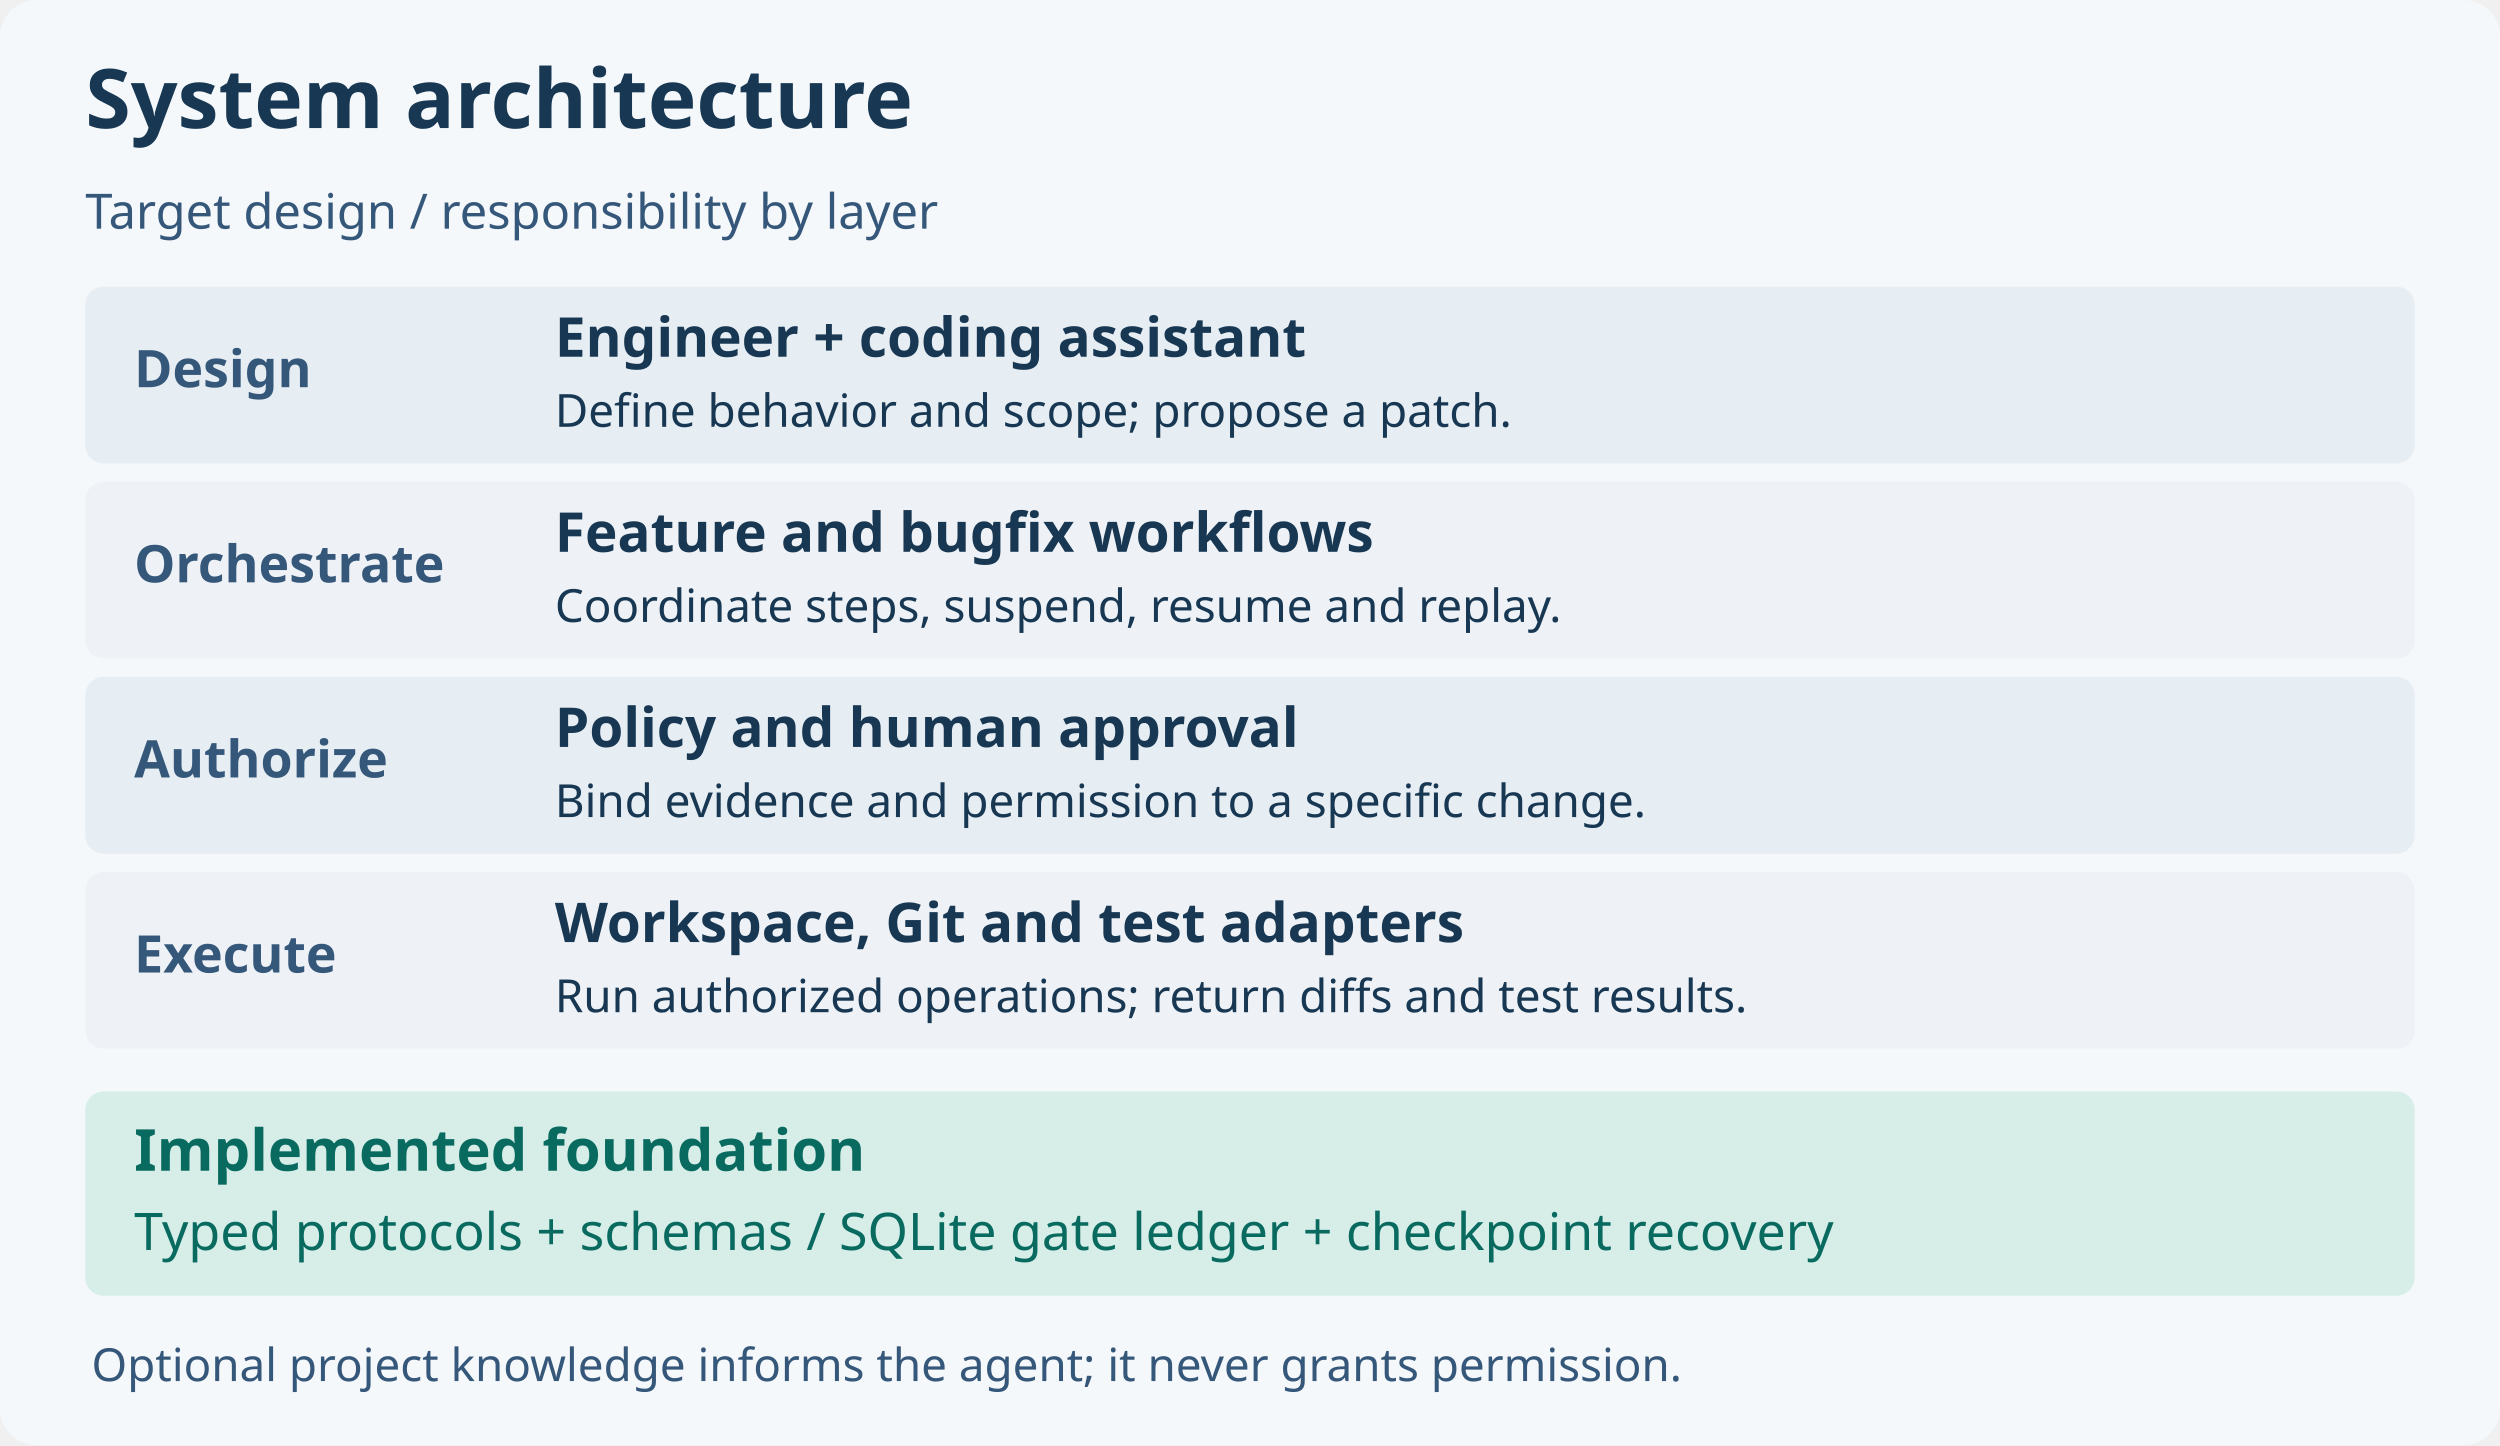
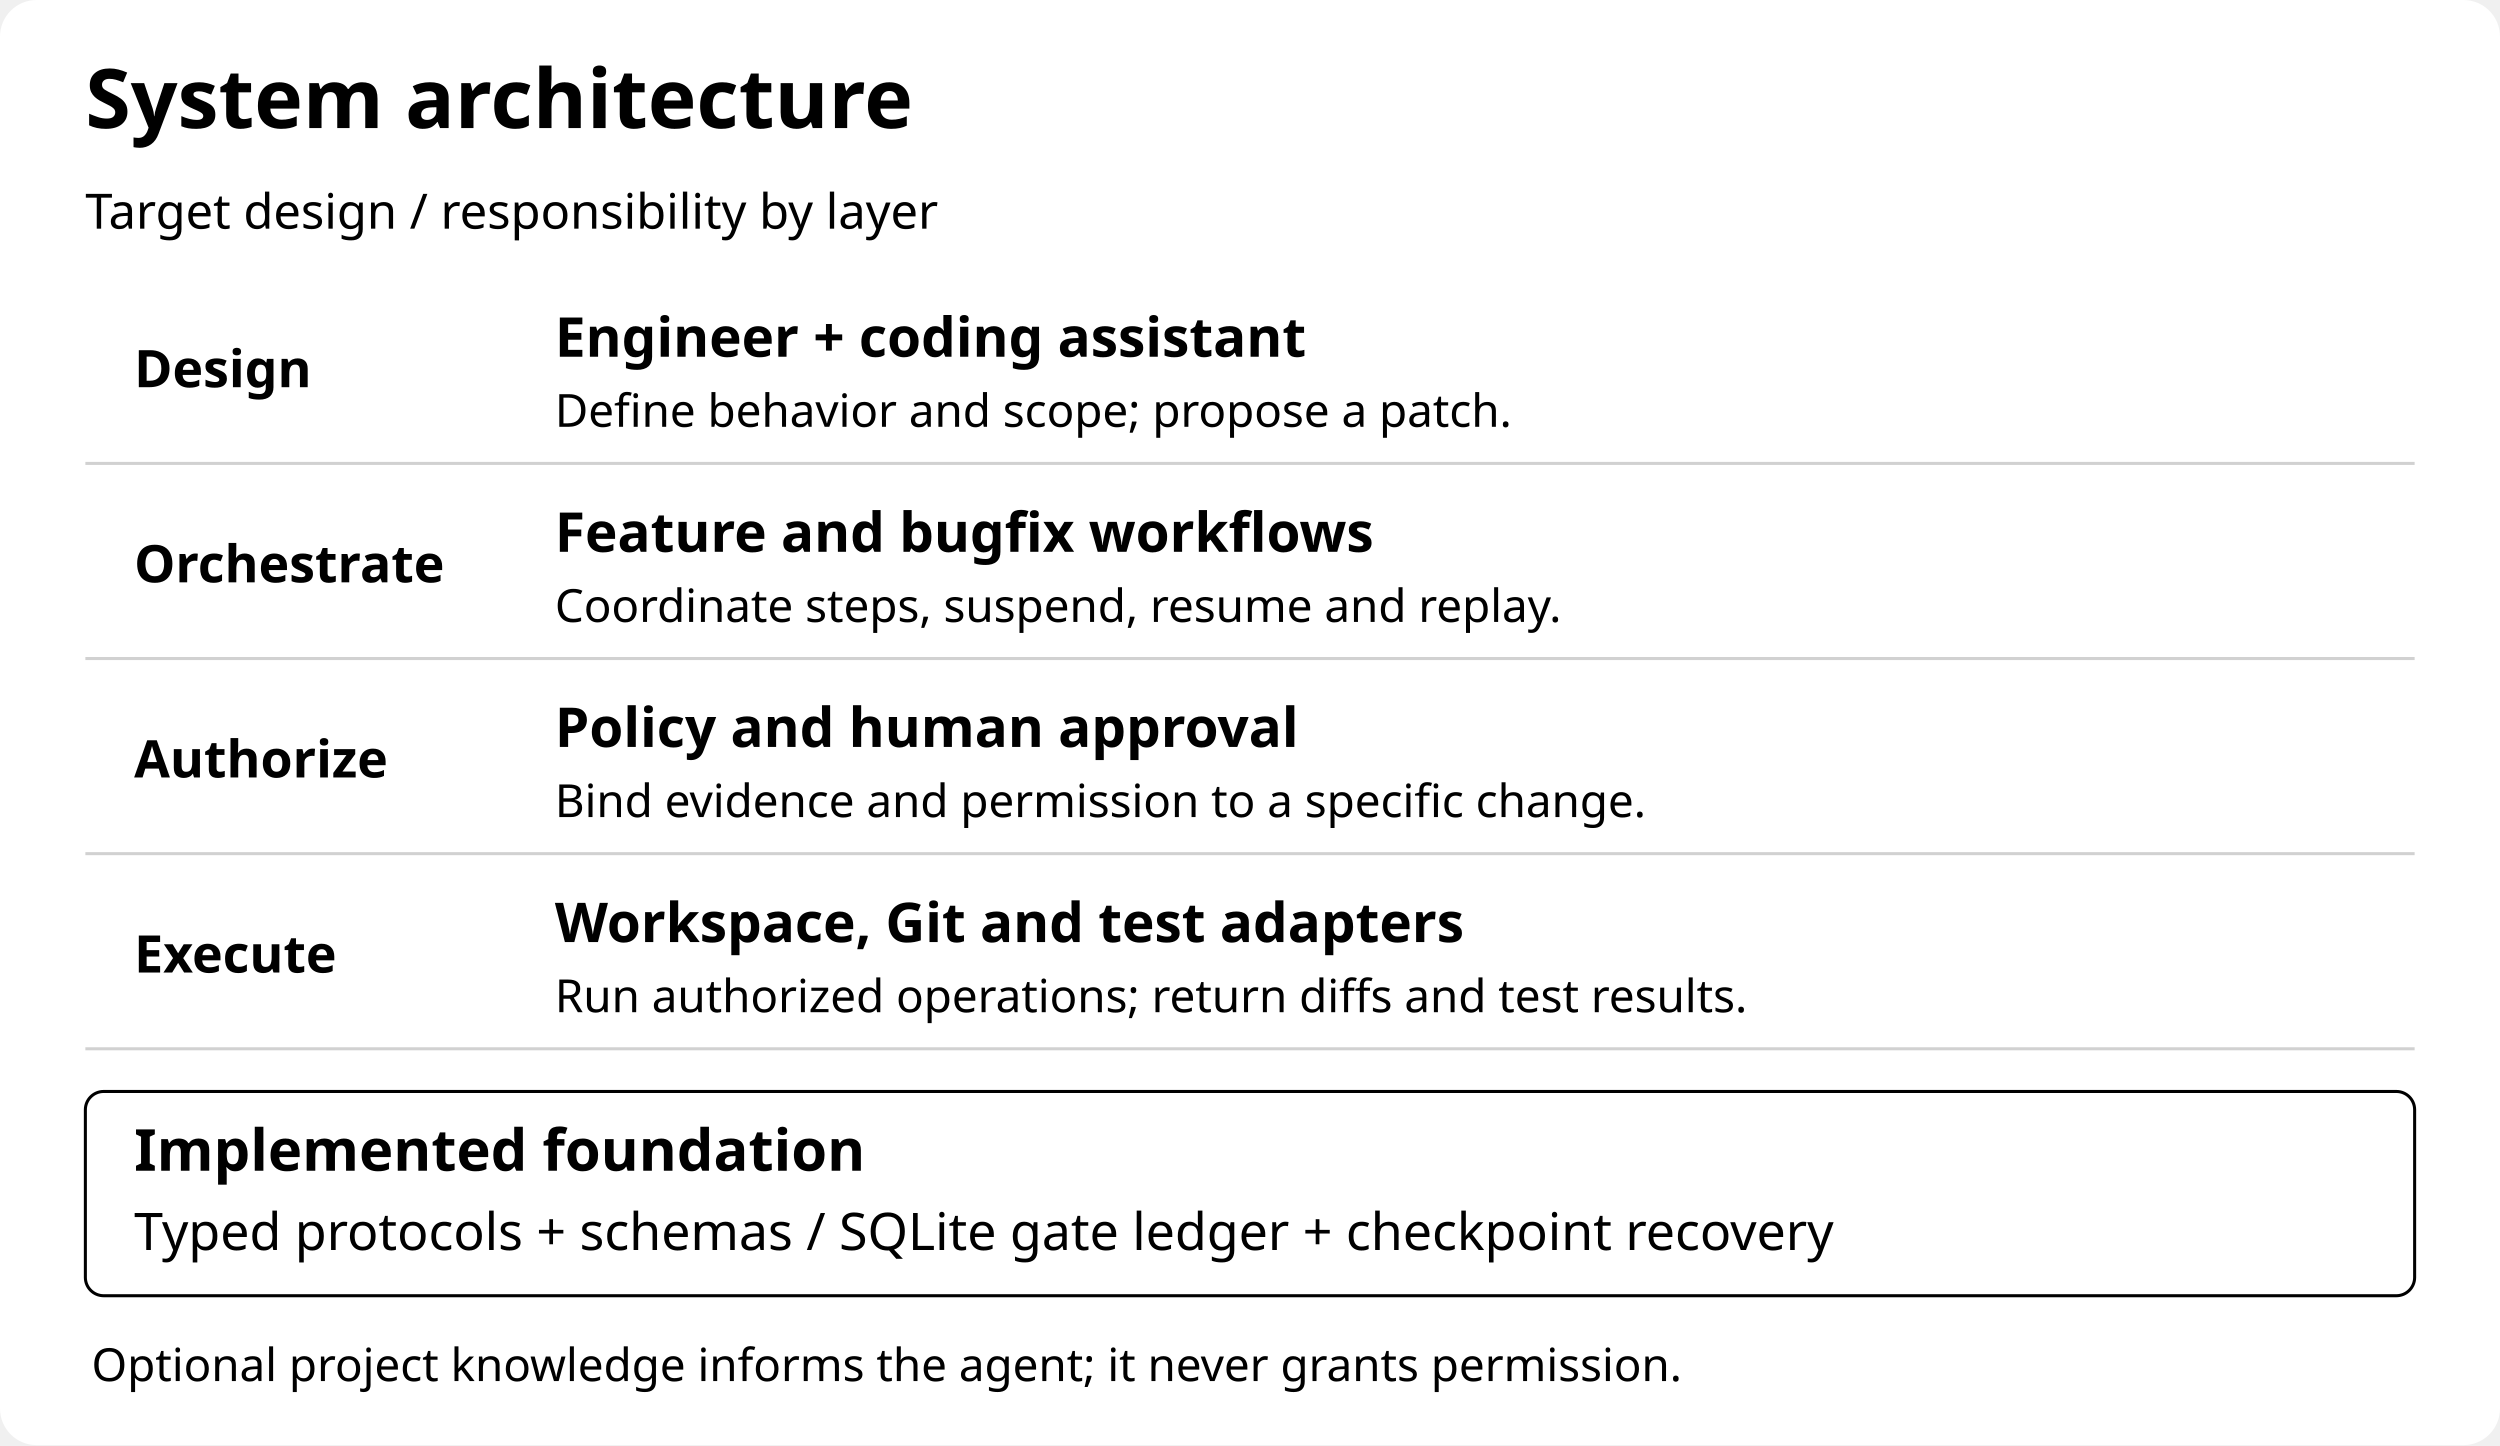
<svg xmlns="http://www.w3.org/2000/svg" viewBox="0 0 820 474" width="820" height="474" role="img" aria-labelledby="title" xml:lang="en">
-   <rect width="820" height="474" rx="12" fill="#f5f8fb" />
+   <rect width="820" height="474" rx="12" fill="#fff" />
  <g font-family="system-ui, PingFang SC, Microsoft YaHei, sans-serif">
-     <text x="28" y="42" font-size="27" font-weight="700" fill="#173752">System architecture</text>
-     <text x="28" y="75" font-size="16" font-weight="400" fill="#35577a">Target design  /  responsibility by layer</text>
-     <rect x="28" y="94" width="764" height="58" rx="6" fill="#e6edf3" />
-     <text x="44" y="127" font-size="17" font-weight="650" fill="#35577a">Design</text>
-     <text x="182" y="117" font-size="18" font-weight="650" fill="#173752">Engineer + coding assistant</text>
-     <text x="182" y="140" font-size="15" font-weight="400" fill="#173752">Define behavior and scope; propose a patch.</text>
-     <rect x="28" y="158" width="764" height="58" rx="6" fill="#eef2f6" />
-     <text x="44" y="191" font-size="17" font-weight="650" fill="#35577a">Orchestrate</text>
-     <text x="182" y="181" font-size="18" font-weight="650" fill="#173752">Feature and bugfix workflows</text>
-     <text x="182" y="204" font-size="15" font-weight="400" fill="#173752">Coordinate steps, suspend, resume and replay.</text>
-     <rect x="28" y="222" width="764" height="58" rx="6" fill="#e6edf3" />
-     <text x="44" y="255" font-size="17" font-weight="650" fill="#35577a">Authorize</text>
-     <text x="182" y="245" font-size="18" font-weight="650" fill="#173752">Policy and human approval</text>
-     <text x="182" y="268" font-size="15" font-weight="400" fill="#173752">Bind evidence and permission to a specific change.</text>
-     <rect x="28" y="286" width="764" height="58" rx="6" fill="#eef2f6" />
-     <text x="44" y="319" font-size="17" font-weight="650" fill="#35577a">Execute</text>
-     <text x="182" y="309" font-size="18" font-weight="650" fill="#173752">Workspace, Git and test adapters</text>
-     <text x="182" y="332" font-size="15" font-weight="400" fill="#173752">Run authorized operations; return diffs and test results.</text>
-     <rect x="28" y="358" width="764" height="67" rx="6" fill="#d7eee8" />
-     <text x="44" y="384" font-size="19" font-weight="700" fill="#096a60">Implemented foundation</text>
-     <text x="44" y="410" font-size="17" font-weight="400" fill="#096a60">Typed protocols + schemas     /     SQLite gate ledger + checkpoint recovery</text>
-     <text x="30" y="453" font-size="15" font-weight="400" fill="#35577a">Optional project knowledge informs the agent; it never grants permission.</text>
+     <text x="28" y="42" font-size="27" font-weight="700" fill="#000">System architecture</text>
+     <text x="28" y="75" font-size="16" font-weight="400" fill="#000">Target design  /  responsibility by layer</text>
+     <path d="M28 152H792" stroke="#000" stroke-opacity=".18" />
+     <text x="44" y="127" font-size="17" font-weight="650" fill="#000">Design</text>
+     <text x="182" y="117" font-size="18" font-weight="650" fill="#000">Engineer + coding assistant</text>
+     <text x="182" y="140" font-size="15" font-weight="400" fill="#000">Define behavior and scope; propose a patch.</text>
+     <path d="M28 216H792" stroke="#000" stroke-opacity=".18" />
+     <text x="44" y="191" font-size="17" font-weight="650" fill="#000">Orchestrate</text>
+     <text x="182" y="181" font-size="18" font-weight="650" fill="#000">Feature and bugfix workflows</text>
+     <text x="182" y="204" font-size="15" font-weight="400" fill="#000">Coordinate steps, suspend, resume and replay.</text>
+     <path d="M28 280H792" stroke="#000" stroke-opacity=".18" />
+     <text x="44" y="255" font-size="17" font-weight="650" fill="#000">Authorize</text>
+     <text x="182" y="245" font-size="18" font-weight="650" fill="#000">Policy and human approval</text>
+     <text x="182" y="268" font-size="15" font-weight="400" fill="#000">Bind evidence and permission to a specific change.</text>
+     <path d="M28 344H792" stroke="#000" stroke-opacity=".18" />
+     <text x="44" y="319" font-size="17" font-weight="650" fill="#000">Execute</text>
+     <text x="182" y="309" font-size="18" font-weight="650" fill="#000">Workspace, Git and test adapters</text>
+     <text x="182" y="332" font-size="15" font-weight="400" fill="#000">Run authorized operations; return diffs and test results.</text>
+     <rect x="28" y="358" width="764" height="67" rx="6" fill="#fff" stroke="#000" />
+     <text x="44" y="384" font-size="19" font-weight="700" fill="#000">Implemented foundation</text>
+     <text x="44" y="410" font-size="17" font-weight="400" fill="#000">Typed protocols + schemas     /     SQLite gate ledger + checkpoint recovery</text>
+     <text x="30" y="453" font-size="15" font-weight="400" fill="#000">Optional project knowledge informs the agent; it never grants permission.</text>
  </g>
</svg>
